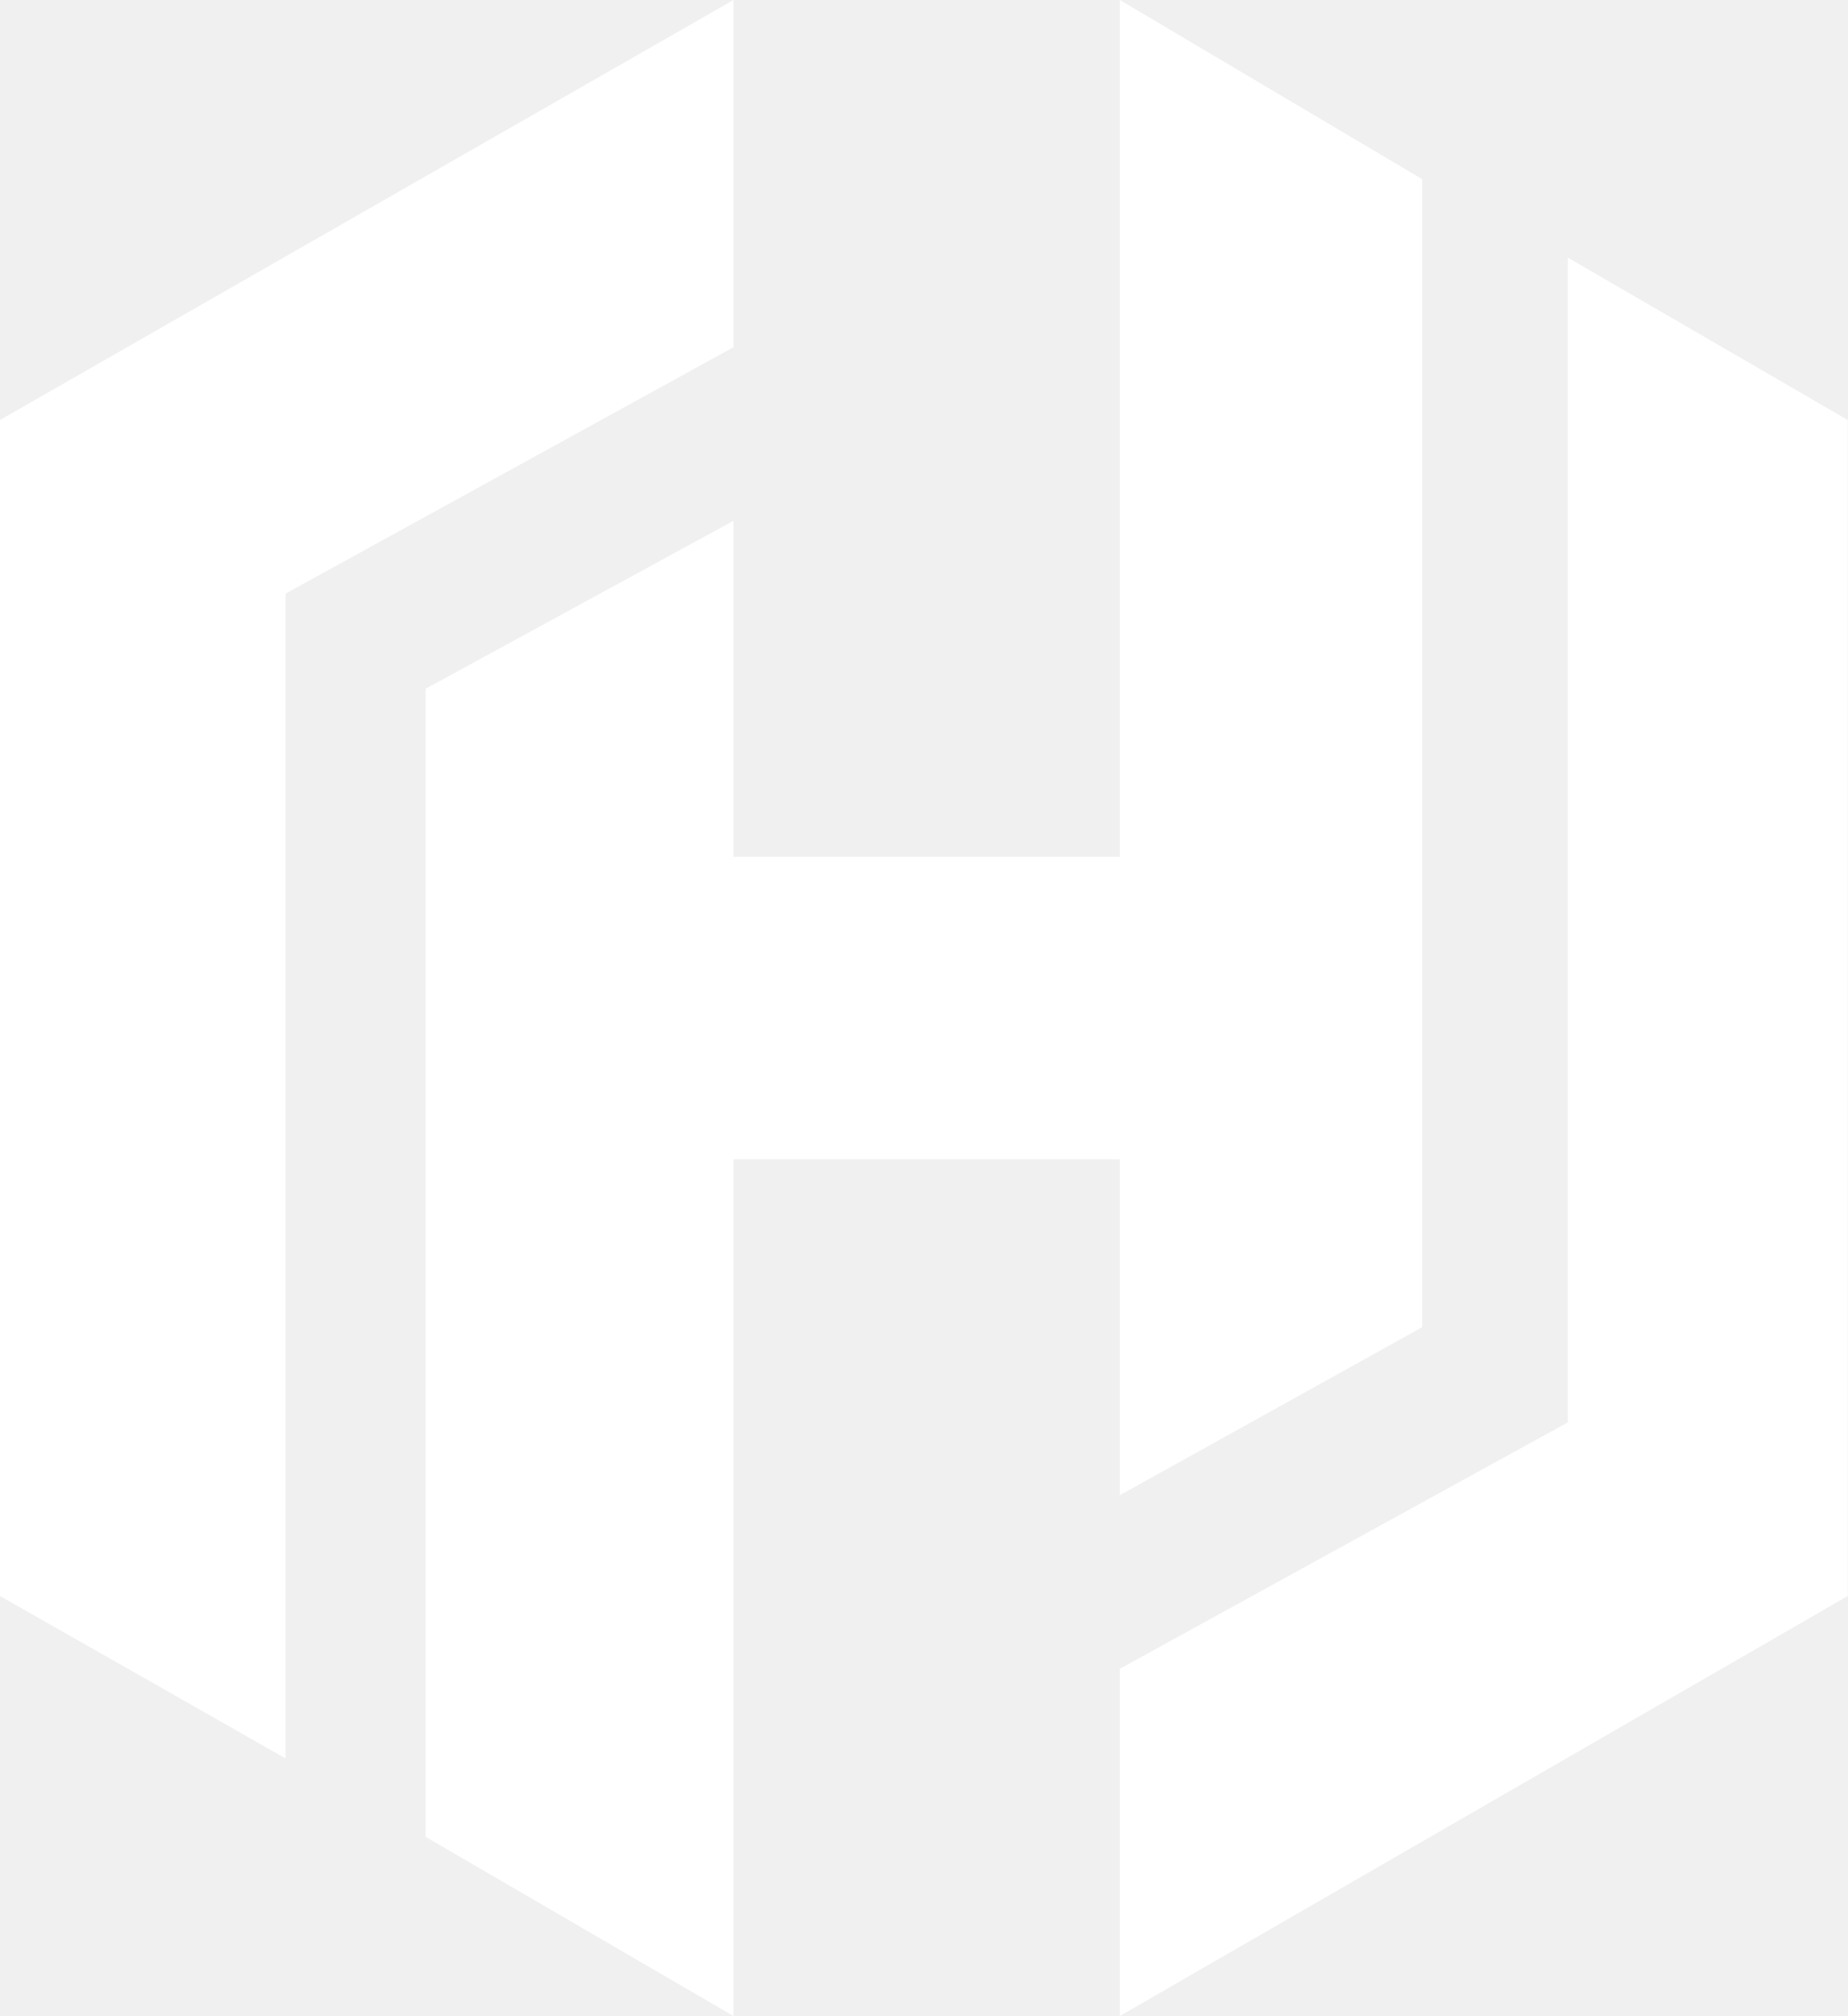
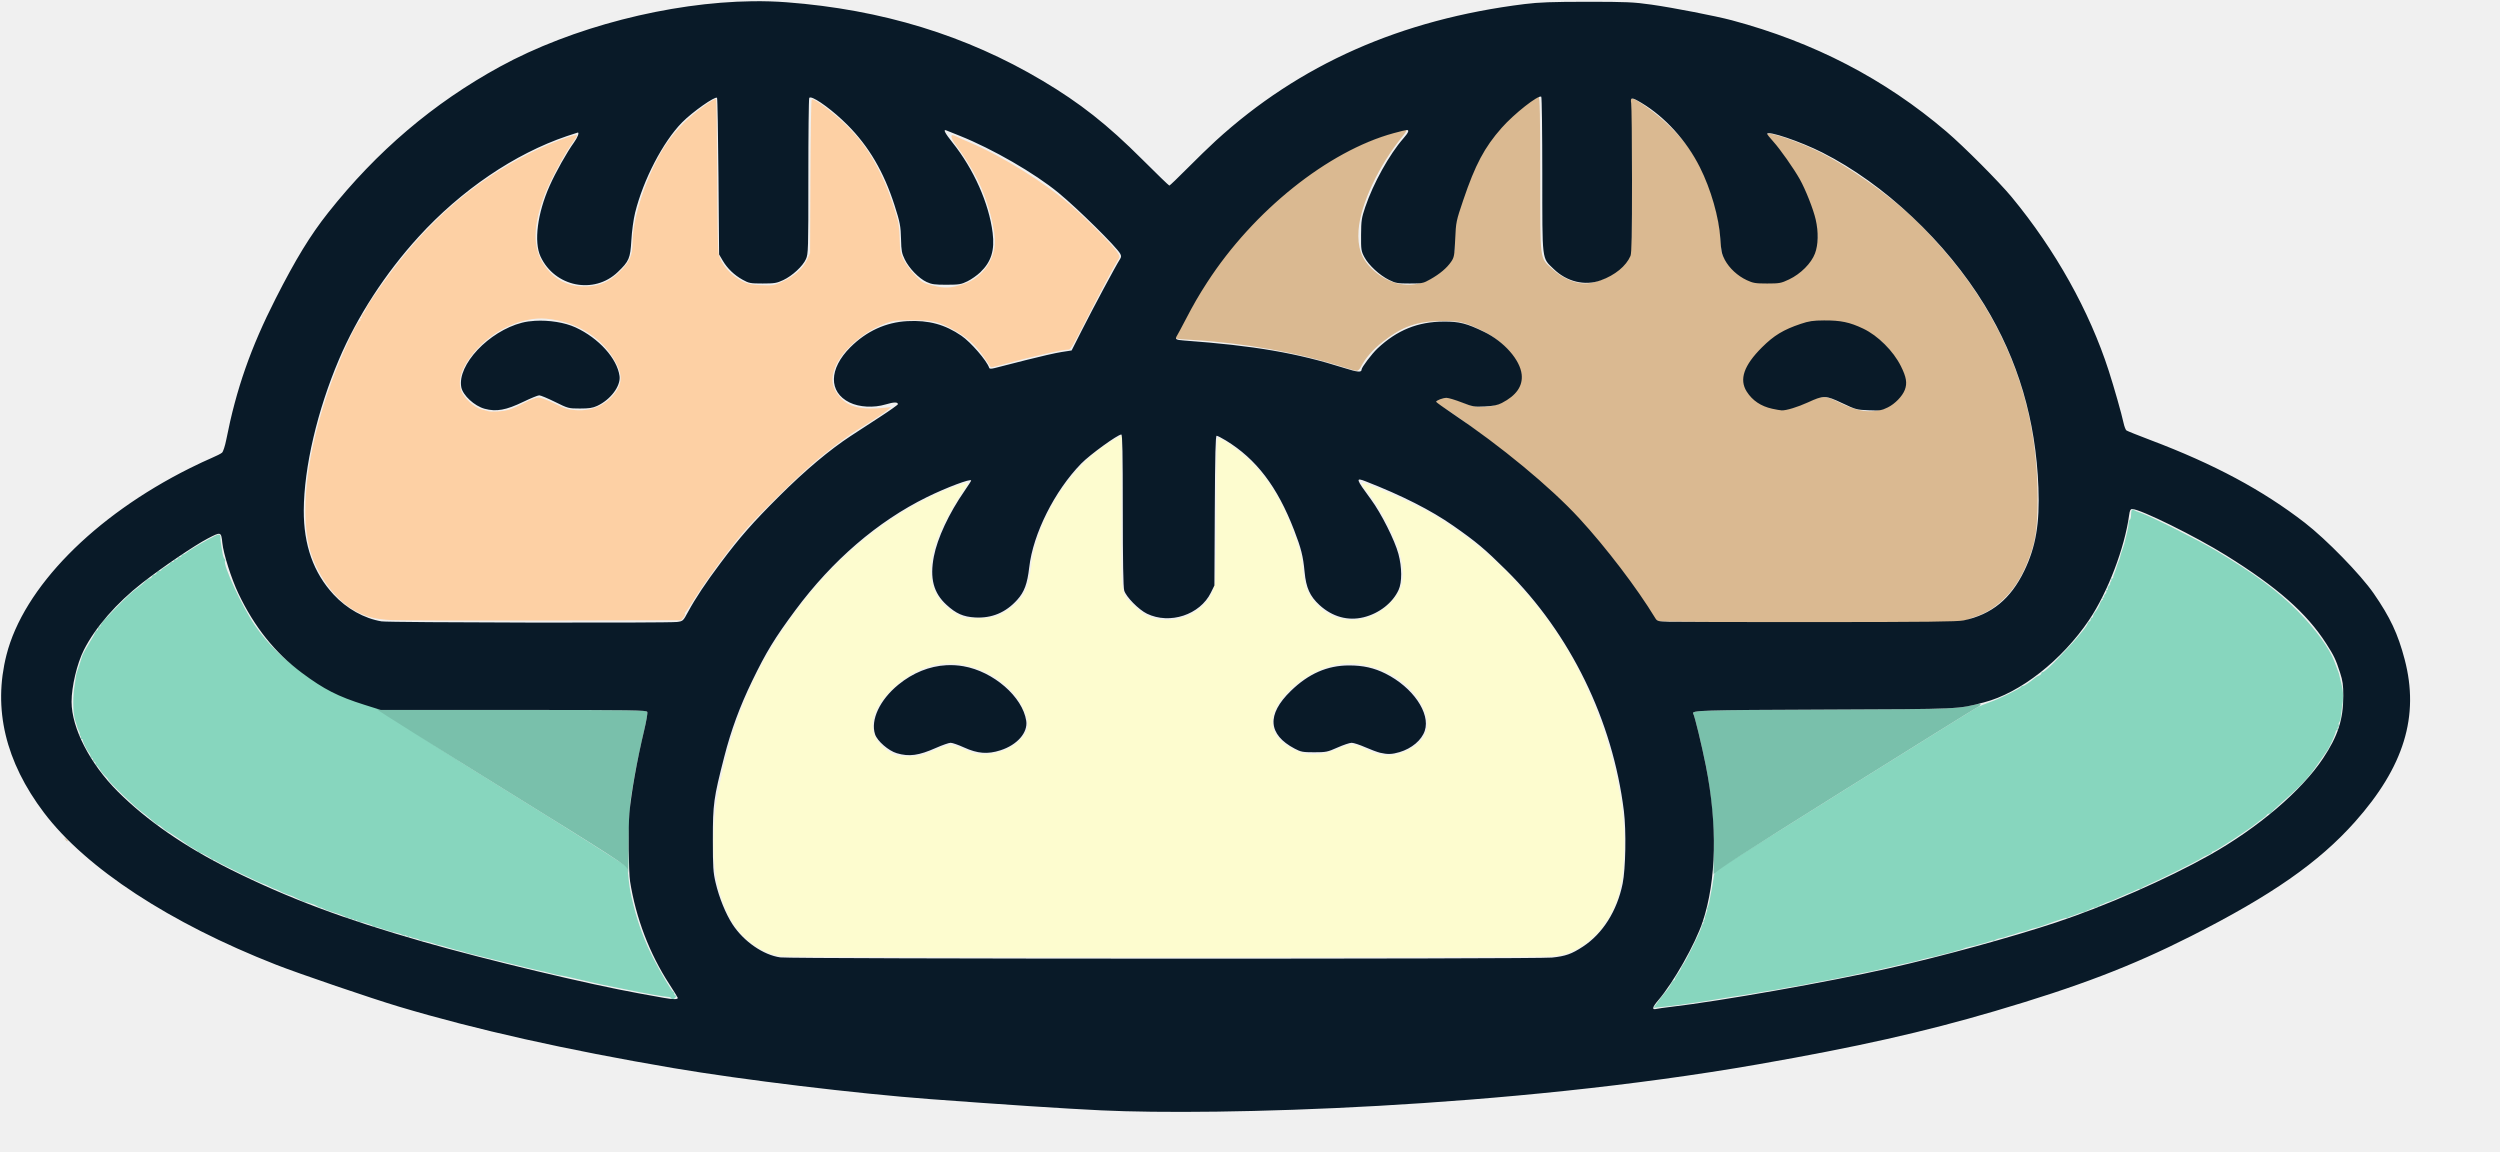
- <svg xmlns="http://www.w3.org/2000/svg" id="Layer_1" viewBox="0 0 33 36">
-   <style>.st0{fill:#fff}</style>
-   <g id="logo_4_">
-     <path class="st0" d="M20 26.7l5.4-3V3.2L20 0v15.3h-6.9v-6l-5.5 3v20.5l5.5 3.2V20.7H20z" />
-     <path class="st0" d="M28 4.6v20.8l-8 4.4V36l13-7.5v-21zM13.1 0L0 7.5v21l5.1 2.9V10.6l8-4.4z" />
+ <svg xmlns="http://www.w3.org/2000/svg" version="1.1" id="svg1" width="2638.194" height="1215.501" viewBox="0 0 2638.194 1215.501">
+   <defs id="defs1" />
+   <g id="g1" transform="translate(-92.47322,-129.4837)">
+     <g id="g2">
+       <path id="path7" style="fill:#fdfccf" d="m 1276.159,589.183 -4.225,2.184 c -46.64,24.118 -85.773,83.263 -91.768,138.695 -2.092,19.341 -8.046,31.068 -20.572,40.521 -12.354,9.324 -18.288,11.249 -34.928,11.338 -14.191,0.075 -14.918,-0.063 -22.406,-4.307 -31.387,-17.787 -35.985,-50.445 -13.463,-95.615 4.753,-9.533 12.463,-23.033 17.133,-30 4.67,-6.967 8.352,-12.812 8.182,-12.988 -0.942,-0.978 -17.06,4.37 -28.975,9.613 -55.639,24.487 -107.008,65.922 -147.994,119.375 -47.356,61.76 -72.242,119.166 -87.857,202.668 -3.637,19.45 -4.922,54.085 -2.711,73.102 2.847,24.487 10.509,47.243 21.094,62.648 11.69,17.014 31.741,30.15 49.098,32.162 13.984,1.621 800.114,1.68 814.246,0.061 13.469,-1.543 19.716,-3.735 31.301,-10.984 8.63,-5.4 24.846,-21.78 23.584,-23.822 -0.397,-0.642 -0.212,-1.166 0.41,-1.166 3.55,0 17.667,-32.807 15.574,-36.193 -0.489,-0.792 -0.273,-1.821 0.482,-2.289 1.917,-1.188 4.305,-26.835 4.291,-46.084 -0.05,-66.519 -28.305,-155.407 -69.113,-217.434 -13.941,-21.19 -36.842,-50 -39.744,-50 -1.14,0 -1.558,-0.644 -1.002,-1.543 1.198,-1.938 -28.721,-31.135 -46.135,-45.02 -16.19,-12.909 -37.495,-27.309 -52.133,-35.232 -21.968,-11.892 -67.162,-31.35 -68.863,-29.648 -0.451,0.451 0.493,2.46 2.098,4.465 19.128,23.897 35.123,55.296 39.717,77.969 3.898,19.238 0.328,32.081 -12.477,44.885 -22.124,22.123 -55.216,23.034 -75.67,2.082 -9.836,-10.076 -14.165,-19.719 -15.484,-34.486 -1.436,-16.075 -1.885,-18.327 -6.447,-32.252 -12.23,-37.327 -26.809,-63.043 -47.693,-84.135 -11.595,-11.71 -30.809,-25.752 -35.238,-25.752 -2.145,-1e-5 -2.305,4.865 -2.412,73.301 -0.063,40.315 -0.682,76.304 -1.379,79.977 -4.822,25.429 -33.299,42.973 -60.738,37.42 -10.141,-2.052 -16.717,-5.903 -26.199,-15.34 -12.869,-12.807 -12.371,-8.65 -11.947,-99.766 z m 178.949,100.598 c 0.314,-0.314 0.972,1.026 1.463,2.98 0.49,1.954 0.635,3.811 0.32,4.125 -0.314,0.314 -0.973,-1.026 -1.463,-2.98 -0.49,-1.954 -0.635,-3.811 -0.32,-4.125 z m 62.143,139.967 c 27.145,0.383 56.361,14.862 70.982,36.252 16.741,24.491 13.101,43.748 -10.465,55.35 -15.178,7.472 -28.538,6.789 -46.512,-2.381 -9.328,-4.759 -14.365,-5.036 -22.406,-1.229 -23.881,11.307 -43.527,10.159 -60.957,-3.564 -9.17,-7.22 -12.578,-13.648 -12.469,-23.508 0.264,-23.809 37.196,-55.403 70.369,-60.199 3.745,-0.541 7.579,-0.775 11.457,-0.721 z m -428.547,0.191 c 6.758,-0.537 13.605,-0.154 20.484,1.168 26.675,5.127 51.747,22.847 62.064,43.863 8.784,17.893 7.697,26.402 -4.812,37.648 -12.802,11.51 -35.29,16.073 -50.107,10.17 -3.85,-1.534 -9.994,-3.983 -13.652,-5.443 -6.286,-2.51 -7.002,-2.541 -13,-0.535 -3.491,1.167 -10.546,3.97 -15.68,6.227 -7.545,3.317 -11.506,4.183 -20.668,4.518 -13.488,0.492 -18.82,-1.201 -28.012,-8.896 -17.974,-15.048 -15.617,-37.08 6.371,-59.572 17.25,-17.646 36.737,-27.536 57.012,-29.146 z" />
+       <path style="fill:#fdd0a4" d="m 389.163,823 c -1.658,-2.115 -1.611,-2.162 0.503,-0.503 1.283,1.006 2.333,2.056 2.333,2.333 0,1.097 -1.095,0.391 -2.837,-1.83 z m 116.837,-39.137 c -18.384,-0.853 -27.994,-3.45 -41.025,-11.086 -18.146,-10.634 -35.3,-33.21 -43.647,-57.444 -13.818,-40.116 -5.746,-109.848 21.223,-183.333 10.943,-29.817 26.851,-64 29.785,-64 0.635,0 0.784,-0.6 0.331,-1.333 -0.453,-0.733 -0.153,-1.333 0.667,-1.333 0.82,0 1.176,-0.509 0.791,-1.131 -0.385,-0.622 0.33,-2.296 1.588,-3.719 1.258,-1.423 2.433,-3.301 2.611,-4.174 0.623,-3.052 12.857,-21.146 27.705,-40.976 41.561,-55.506 88.632,-95.534 146.637,-124.696 19.423,-9.765 48.667,-20.765 48.667,-18.305 0,0.779 -1.415,3.273 -3.145,5.543 -8.711,11.427 -25.885,43.259 -31.36,58.126 -13.876,37.679 -12.108,61.448 6.006,80.75 9.993,10.648 23.817,15.829 39.832,14.926 13.595,-0.766 23.289,-5.236 33.8,-15.586 10.571,-10.408 13.528,-17.186 13.554,-31.076 0.038,-20.128 8.442,-50.493 21.829,-78.874 9.508,-20.157 18.957,-33.892 32.688,-47.511 10.751,-10.664 31.486,-25.851 33.552,-24.575 0.511,0.316 1.032,35.833 1.157,78.927 0.125,43.094 0.791,80.87 1.48,83.947 2.624,11.72 12.949,23.383 26.607,30.055 4.539,2.217 9.096,3.058 18.713,3.451 11.821,0.483 13.318,0.243 21.333,-3.418 13.035,-5.953 22.245,-13.907 26.425,-22.824 l 3.529,-7.527 0.347,-80.613 c 0.191,-44.337 0.798,-81.065 1.35,-81.616 1.894,-1.894 23.521,14.24 36.949,27.563 17.475,17.338 28.31,33.613 40.391,60.667 4.332,9.701 11.392,30.524 13.788,40.667 0.866,3.667 1.671,12.427 1.788,19.467 0.184,11.097 0.716,13.828 3.991,20.522 2.078,4.247 7.442,11.548 11.921,16.225 7.804,8.15 8.61,8.62 19.364,11.295 12.648,3.147 18.303,2.842 32.456,-1.748 17.312,-5.615 30.612,-22.173 32.472,-40.429 1.556,-15.264 -6.853,-47.347 -18.385,-70.147 -5.708,-11.286 -15.684,-27.165 -22.696,-36.127 -4.09,-5.228 -5.845,-10.393 -3.531,-10.393 0.761,0 2.977,0.84 4.923,1.867 1.946,1.027 7.439,3.495 12.206,5.484 34.894,14.56 80.779,43.046 108.364,67.272 18.68,16.405 44.803,42.845 48.759,49.35 2.541,4.179 2.565,4.594 0.448,7.78 -3.592,5.404 -20.513,37.357 -35.569,67.166 -10.488,20.764 -14.518,27.556 -16.3,27.465 -5.834,-0.299 -39.014,7.286 -74.177,16.958 -4.295,1.181 -7.944,1.963 -8.108,1.736 -0.164,-0.227 -3.502,-5.103 -7.419,-10.836 -8.614,-12.609 -17.961,-21.032 -31.691,-28.56 -16.12,-8.838 -22.146,-10.262 -43.639,-10.309 -16.203,-0.035 -19.811,0.367 -27.333,3.049 -24.134,8.605 -47.64,29.103 -54.549,47.568 -4.572,12.22 -3.017,21.006 5.415,30.584 9.347,10.618 22.62,13.698 47.989,11.133 l 6.188,-0.625 -3.521,2.928 c -3.607,3 -21.978,15.026 -31.521,20.634 -7.974,4.686 -22.03,15.039 -40.667,29.951 -17.375,13.903 -66.659,62.101 -81.192,79.403 -14.753,17.564 -39.19,50.824 -49.471,67.333 -5.48,8.8 -10.426,16.201 -10.992,16.447 -0.565,0.246 -0.728,0.933 -0.36,1.528 0.367,0.594 -0.379,2.346 -1.658,3.892 l -2.326,2.812 -144,0.327 c -79.2,0.18 -151.8,-0.035 -161.333,-0.477 z M 629.077,561.953 c 3.792,-1.126 11.415,-4.486 16.94,-7.466 5.525,-2.98 11.982,-5.463 14.348,-5.517 2.615,-0.06 9.391,2.423 17.282,6.332 11.027,5.463 14.453,6.525 22.773,7.059 17.763,1.14 33.082,-6.195 42.472,-20.336 6.107,-9.197 6.113,-16.871 0.022,-28.871 -13.413,-26.425 -41.249,-44.312 -73.674,-47.339 -25.507,-2.382 -56.81,12.074 -76.18,35.178 -13.347,15.921 -18.05,29.872 -13.811,40.971 2.921,7.649 13.663,17.487 21.209,19.425 3.048,0.783 6.142,1.643 6.876,1.913 3.407,1.251 15.522,0.5 21.743,-1.347 z" id="path6" />
+       <path style="fill:#dab991" d="m 161.163,1014.995 c -1.658,-2.115 -1.611,-2.162 0.503,-0.503 2.221,1.742 2.927,2.837 1.83,2.837 -0.277,0 -1.327,-1.05 -2.333,-2.333 z M 1826.302,763.196 c -13.726,-19.902 -27.163,-38.745 -37.475,-51.413 -4.35,-5.343 -8.769,-8.379 -9.458,-9.446 -2.066,-3.201 -2.681,-5.035 -6.649,-8.172 l -28.955,-31.397 c -9.489,-9.272 -16.349,-15.97 -25.5,-23.971 -30.923,-27.452 -88.282,-71.949 -106.097,-81.133 -5.378,-2.773 -5.523,-5.349 -0.421,-7.462 4.75,-1.968 9.625,-2.239 23.012,3.248 8.482,3.476 11.464,5.265 21.076,5.255 9.347,-0.01 12.647,-0.615 18.827,-3.456 16.074,-7.388 25.116,-20.809 22.341,-33.16 -3.488,-15.524 -20.381,-33.884 -39.926,-43.394 -19.376,-9.427 -23.898,-10.539 -42.575,-10.464 -26.616,0.107 -42.238,5.63 -63.523,22.462 -10.028,7.93 -17.608,16.722 -22.395,25.979 -1.183,2.287 -3.123,4.159 -4.312,4.159 -1.189,0 -7.877,-1.831 -14.863,-4.069 -47.638,-15.26 -104.242,-25.412 -159.574,-28.619 -18.981,-1.1 -18.543,-0.924 -15.565,-6.271 1.34,-2.406 5.949,-10.975 10.242,-19.042 22.994,-43.205 47.225,-75.407 82.83,-110.077 29.095,-28.33 58.559,-49.648 91.278,-66.042 20.62,-10.332 55.728,-22.48 58.103,-20.105 0.409,0.409 -1.369,3.327 -3.95,6.484 -25.41,31.068 -44.804,72.37 -46.652,99.348 -1.224,17.867 2.844,29.803 13.79,40.465 17.639,17.181 41.062,21.872 59.675,11.952 11.416,-6.085 20.85,-14.929 25.023,-23.458 3.276,-6.697 3.53,-8.279 2.767,-17.298 -1.042,-12.326 1.044,-22.924 9.305,-47.27 12.788,-37.691 26.459,-60.732 48.68,-82.049 12.578,-12.066 28.298,-23.788 30.788,-22.958 1.298,0.433 1.661,18.211 1.672,81.78 0.016,93.246 -0.745,87.25 12.652,99.653 11.869,10.989 27.172,16.856 39.189,15.025 12.57,-1.915 27.453,-9.815 35.275,-18.724 8.965,-10.21 8.862,-9.64 9.268,-51.394 0.203,-20.9 -0.122,-57.2 -0.723,-80.667 -0.601,-23.467 -0.686,-43.168 -0.189,-43.78 1.239,-1.528 8.085,2.192 19.358,10.521 27.082,20.009 48.737,44.908 61.173,76.384 8.794,22.257 13.577,44.539 14.624,62.629 0.945,16.322 0.307,13.68 5.708,21.357 10.787,15.333 27.861,24.621 46.004,22.944 24.412,-2.257 47.682,-21.335 49.974,-43.537 2.514,-24.357 -18.578,-72.131 -45.511,-103.085 -4.1,-4.712 -7.454,-9.139 -7.454,-9.837 0,-3.623 33.682,7.854 56.09,19.113 28.078,14.108 67.43,41.153 94.325,65.592 19.857,18.044 45.431,47.111 62.354,70.868 48.698,68.367 72.73,143.418 72.73,227.132 0,35.936 -2.069,48.611 -11.675,71.535 -6.419,15.317 -14.235,27.058 -24.463,36.744 -10.312,9.765 -19.877,15.378 -33.196,19.477 l -10.619,4.575 -160.051,0.986 -162.035,-1.872 c -8.966,-10.295 -3.26,-6.093 -14.328,-22.048 z m 253.86,-202.352 c 12.302,-4.603 22.764,-17.911 22.778,-28.973 0.01,-7.963 -7.745,-22.925 -18.283,-35.276 -17.053,-19.987 -41.325,-25.078 -69.641,-25.111 -25.752,-0.029 -52.429,15.065 -68.499,36.378 -7.053,9.353 -13.655,16.36 -13.633,21.707 0.04,9.859 8.065,21.189 20.633,26.748 13.842,6.123 26.039,6.852 47.62,-3.247 13.567,-6.349 18.005,-6.233 31.766,0.834 19.125,9.82 33.801,11.975 47.26,6.94 z" id="path5" />
+       <path style="fill:#87d6be" d="m 1841.342,1187.531 c 2.19,-3.043 5.472,-7.333 7.294,-9.533 4.895,-5.911 5.196,-6.341 7.256,-10.333 1.041,-2.017 2.391,-3.667 3,-3.667 0.609,0 1.108,-0.693 1.108,-1.541 0,-0.847 1.5,-3.507 3.333,-5.911 1.833,-2.404 3.333,-4.967 3.333,-5.697 0,-0.73 0.771,-2.12 1.713,-3.089 2.405,-2.474 19.62,-37.487 19.62,-39.906 0,-1.094 0.72,-2.709 1.6,-3.589 0.88,-0.88 1.107,-1.6 0.503,-1.6 -0.603,0 -0.35,-0.9 0.563,-2 0.913,-1.1 1.317,-2 0.898,-2 -0.419,0 0.116,-2.1 1.188,-4.667 1.072,-2.567 1.621,-4.667 1.218,-4.667 -0.402,0 -0.17,-1.05 0.515,-2.333 0.686,-1.283 1.599,-4.433 2.031,-7 0.751,-4.474 1.309,-7.375 2.817,-14.667 0.379,-1.833 1.018,-6.033 1.42,-9.333 0.402,-3.3 1.446,-6.686 2.321,-7.524 1.714,-1.642 266.067,-166.99 274.925,-171.961 2.933,-1.646 9.233,-4.32 14,-5.942 9.543,-3.247 32.407,-14.39 33.111,-16.137 0.244,-0.607 1.212,-1.103 2.15,-1.103 1.417,0 6.429,-3.384 13.405,-9.051 0.733,-0.596 2.383,-1.484 3.667,-1.974 1.283,-0.49 2.333,-1.51 2.333,-2.266 0,-0.756 0.691,-1.375 1.536,-1.375 1.529,0 10.022,-7.718 16.869,-15.33 1.977,-2.198 6.295,-6.771 9.595,-10.162 3.3,-3.391 7.5,-8.032 9.333,-10.313 1.833,-2.281 4.974,-6.056 6.979,-8.388 2.005,-2.333 3.995,-5.344 4.423,-6.691 0.428,-1.348 1.337,-2.45 2.021,-2.45 0.684,0 1.243,-0.9 1.243,-2 0,-1.1 0.6,-2 1.333,-2 0.733,0 1.333,-0.808 1.333,-1.796 0,-0.988 1.19,-3.168 2.645,-4.846 1.455,-1.677 3.375,-5.069 4.268,-7.537 0.892,-2.468 2.138,-4.487 2.767,-4.487 0.629,0 0.773,-0.6 0.32,-1.333 -0.453,-0.733 -0.089,-1.333 0.81,-1.333 0.899,0 1.263,-0.371 0.809,-0.825 -0.454,-0.454 0.052,-1.702 1.123,-2.774 1.072,-1.072 1.608,-2.5 1.191,-3.175 -0.417,-0.674 -0.087,-1.226 0.733,-1.226 0.82,0 1.15,-0.552 0.733,-1.226 -0.417,-0.674 0.191,-2.174 1.35,-3.333 1.159,-1.159 1.691,-2.107 1.182,-2.107 -0.509,0 -0.257,-0.805 0.56,-1.789 0.817,-0.984 1.09,-2.184 0.608,-2.667 -0.482,-0.483 -0.177,-0.877 0.678,-0.877 0.856,0 1.459,-0.45 1.34,-1 -0.118,-0.55 0.541,-2.8 1.466,-5 0.924,-2.2 1.875,-4.9 2.113,-6 0.238,-1.1 0.553,-2.15 0.701,-2.333 0.148,-0.183 0.396,-0.783 0.55,-1.333 0.155,-0.55 0.726,-2.003 1.269,-3.229 0.543,-1.226 1.195,-3.326 1.45,-4.667 0.254,-1.341 0.583,-2.587 0.731,-2.771 0.148,-0.183 0.419,-0.933 0.602,-1.667 0.183,-0.733 0.483,-1.633 0.667,-2 0.183,-0.367 0.483,-1.267 0.667,-2 0.183,-0.733 0.454,-1.483 0.602,-1.667 0.148,-0.183 0.488,-1.233 0.755,-2.333 0.268,-1.1 0.822,-3.35 1.231,-5 1.903,-7.668 2.264,-9.216 2.873,-12.333 0.358,-1.833 0.664,-4.372 0.68,-5.64 0.015,-1.269 0.59,-2.654 1.277,-3.079 0.687,-0.424 1.248,-2.736 1.248,-5.137 0,-4.96 1.088,-6.646 3.211,-4.972 0.801,0.631 3.856,1.888 6.789,2.792 8.993,2.771 61.333,29.013 79.162,39.689 41.672,24.955 64.777,42.042 86.885,64.257 18.303,18.392 33.514,39.298 38.509,52.928 1.578,4.307 3.247,8.73 3.708,9.83 0.462,1.1 0.914,2.3 1.007,2.667 5.406,21.503 5.429,21.874 2.602,41.333 -0.373,2.567 -0.729,5.567 -0.79,6.667 -0.062,1.1 -0.682,2.724 -1.379,3.608 -0.697,0.885 -0.905,2.193 -0.463,2.908 0.442,0.715 0.184,1.683 -0.574,2.151 -0.757,0.468 -1.032,1.409 -0.61,2.092 0.422,0.683 0.132,1.241 -0.645,1.241 -0.777,0 -1.412,0.675 -1.412,1.5 0,1.969 -6.853,17.265 -8.886,19.833 -0.871,1.1 -4.828,6.8 -8.794,12.667 -10.937,16.179 -18.176,24.009 -38.824,42 -6.312,5.5 -11.482,10.45 -11.487,11 -0.01,0.55 -0.88,1 -1.943,1 -1.064,0 -2.414,0.764 -3,1.699 -0.587,0.934 -2.566,2.665 -4.4,3.846 -1.833,1.181 -4.647,3.267 -6.253,4.635 -6.832,5.819 -43.557,29.82 -45.63,29.82 -0.797,0 -1.45,0.479 -1.45,1.065 0,0.586 -1.966,1.776 -4.369,2.646 -2.403,0.869 -5.553,2.477 -7,3.574 -3.109,2.357 -44.733,23.051 -55.297,27.492 -4.033,1.696 -7.774,3.714 -8.313,4.486 -0.539,0.772 -0.989,0.938 -1,0.369 -0.011,-0.569 -1.97,0 -4.354,1.26 -2.383,1.262 -4.933,2.405 -5.667,2.539 -0.733,0.134 -5.233,2.041 -10,4.237 -8.307,3.827 -12.216,5.396 -14.347,5.759 -0.542,0.092 -2.186,0.836 -3.653,1.653 -1.467,0.817 -3.117,1.358 -3.667,1.202 -0.55,-0.156 -1,0.417 -1,1.272 0,0.856 -0.395,1.161 -0.877,0.678 -0.482,-0.482 -1.683,-0.209 -2.667,0.608 -0.984,0.817 -1.789,1.091 -1.789,0.608 0,-0.482 -1.35,-0.127 -3,0.789 -1.65,0.916 -3.4,1.688 -3.889,1.714 -0.489,0.026 -1.339,0.497 -1.889,1.047 -0.55,0.55 -1.761,1 -2.691,1 -0.93,0 -3.38,0.7 -5.444,1.555 -2.064,0.855 -4.203,1.68 -4.753,1.833 -0.55,0.153 -1.3,0.428 -1.667,0.612 -0.367,0.183 -1.117,0.418 -1.667,0.52 -0.55,0.103 -1.75,0.663 -2.667,1.245 -0.917,0.582 -1.667,0.736 -1.667,0.341 0,-0.581 -10.239,2.736 -21.333,6.91 -1.1,0.414 -2.45,0.879 -3,1.034 -0.55,0.155 -1.3,0.432 -1.667,0.615 -0.367,0.183 -1.267,0.483 -2,0.667 -0.733,0.183 -1.483,0.453 -1.667,0.599 -0.183,0.146 -1.833,0.528 -3.667,0.849 -1.833,0.321 -4.233,0.974 -5.333,1.452 -1.1,0.478 -2.45,0.996 -3,1.151 -0.55,0.155 -1.15,0.401 -1.333,0.547 -0.183,0.146 -1.833,0.528 -3.667,0.849 -1.833,0.321 -4.233,0.967 -5.333,1.436 -2.089,0.891 -3.763,1.403 -7.667,2.348 -1.283,0.31 -2.483,0.685 -2.667,0.833 -0.183,0.148 -0.933,0.419 -1.667,0.602 -0.733,0.183 -1.483,0.458 -1.667,0.61 -0.183,0.152 -2.118,0.566 -4.3,0.919 -2.182,0.354 -4.732,1.278 -5.667,2.054 -0.935,0.776 -1.7,1.052 -1.7,0.614 0,-0.438 -1.65,-0.159 -3.667,0.622 -2.017,0.78 -4.867,1.7 -6.333,2.045 -5.465,1.283 -6.675,1.606 -7,1.868 -0.4,0.322 -0.835,0.424 -7.657,1.783 -2.928,0.584 -5.928,1.44 -6.667,1.902 -0.739,0.463 -2.244,1.03 -3.344,1.261 -3.292,0.691 -6,1.438 -6,1.655 0,0.112 -0.9,0.423 -2,0.691 -1.1,0.268 -3.35,0.822 -5,1.231 -1.65,0.41 -4.35,1.08 -6,1.489 -1.65,0.41 -3.9,0.964 -5,1.231 -1.1,0.268 -2,0.582 -2,0.698 0,0.116 -1.8,0.492 -4,0.834 -2.2,0.342 -6.4,1.294 -9.333,2.115 -2.933,0.821 -5.933,1.657 -6.667,1.857 -3.244,0.886 -8.263,2.038 -11.333,2.602 -1.833,0.337 -4.833,1 -6.667,1.474 -5.895,1.523 -7.283,1.854 -10,2.382 -1.467,0.285 -4.167,0.897 -6,1.359 -1.833,0.462 -4.533,1.105 -6,1.427 -1.467,0.323 -4.167,0.925 -6,1.337 -1.833,0.412 -4.833,1.019 -6.667,1.348 -4.122,0.74 -7.667,1.479 -12,2.5 -1.833,0.432 -4.833,1.073 -6.667,1.425 -1.833,0.351 -4.833,0.952 -6.667,1.333 -1.833,0.382 -4.833,0.985 -6.667,1.341 -1.833,0.356 -5.133,1.004 -7.333,1.44 -2.2,0.436 -5.352,1.024 -7.004,1.307 -6.664,1.139 -13.918,2.547 -20.33,3.945 -1.833,0.4 -5.433,1.045 -8,1.434 -8.561,1.298 -11.308,1.767 -14.667,2.506 -3.326,0.732 -9.689,1.816 -16,2.726 -1.833,0.264 -4.833,0.77 -6.667,1.124 -1.833,0.354 -5.733,1.031 -8.667,1.505 -2.933,0.474 -6.833,1.114 -8.667,1.421 -1.833,0.307 -5.433,0.85 -8,1.206 -2.567,0.356 -6.467,0.951 -8.667,1.321 -2.2,0.371 -6.1,1.012 -8.667,1.425 -2.567,0.413 -6.167,1.006 -8,1.317 -8.81,1.494 -16.153,2.607 -26.667,4.042 -2.567,0.35 -6.767,0.936 -9.333,1.302 -4.226,0.603 -9.881,1.256 -22.32,2.579 l -4.32,0.459 z m -1040.623,-4.781 c -0.424,-0.687 -1.81,-1.257 -3.079,-1.266 -3.847,-0.03 -25.324,-3.789 -42.806,-7.492 -9.074,-1.922 -18.074,-3.732 -20,-4.021 -1.926,-0.29 -8.901,-1.778 -15.501,-3.306 -29.806,-6.904 -33.45,-7.703 -35.333,-7.754 -1.1,-0.029 -5.3,-0.956 -9.333,-2.059 -4.033,-1.103 -9.133,-2.322 -11.333,-2.708 -2.2,-0.387 -19.893,-4.652 -39.317,-9.48 -19.425,-4.828 -36.225,-8.962 -37.333,-9.187 -1.109,-0.225 -2.916,-0.782 -4.016,-1.238 -1.1,-0.456 -3.5,-1.116 -5.333,-1.468 -1.833,-0.351 -7.17,-1.84 -11.859,-3.308 -4.689,-1.468 -8.889,-2.602 -9.333,-2.521 -0.444,0.081 -1.708,-0.216 -2.808,-0.661 -4.623,-1.868 -16,-4.745 -16,-4.047 0,0.417 -0.765,0.123 -1.7,-0.653 -0.935,-0.776 -3.185,-1.615 -5,-1.864 -1.815,-0.249 -4.05,-0.923 -4.967,-1.498 -0.917,-0.575 -1.667,-0.636 -1.667,-0.136 0,0.5 -0.9,0.162 -2,-0.751 -1.1,-0.913 -2,-1.265 -2,-0.783 0,0.482 -1.107,0.284 -2.46,-0.44 -1.353,-0.724 -4.203,-1.677 -6.333,-2.117 -5.249,-1.085 -7.873,-1.749 -7.873,-1.994 0,-0.112 -0.9,-0.406 -2,-0.653 -1.1,-0.247 -4.55,-1.375 -7.667,-2.506 -3.117,-1.131 -5.667,-1.709 -5.667,-1.285 0,0.424 -0.75,0.148 -1.667,-0.613 -0.917,-0.761 -1.967,-1.392 -2.333,-1.403 -0.367,-0.011 -2.356,-0.662 -4.42,-1.447 -2.064,-0.785 -4.794,-1.427 -6.067,-1.427 -1.272,0 -3.033,-0.72 -3.913,-1.6 -0.88,-0.88 -1.6,-1.107 -1.6,-0.503 0,0.603 -0.9,0.35 -2,-0.563 -1.1,-0.913 -2,-1.213 -2,-0.667 0,0.546 -0.9,0.246 -2,-0.667 -1.1,-0.913 -2,-1.213 -2,-0.667 0,0.546 -0.75,0.398 -1.667,-0.33 -1.392,-1.105 -9.765,-4.316 -13.333,-5.114 -0.55,-0.123 -1.3,-0.373 -1.667,-0.557 -0.367,-0.183 -1.267,-0.483 -2,-0.667 -0.733,-0.183 -1.633,-0.483 -2,-0.667 -0.367,-0.183 -1.117,-0.43 -1.667,-0.547 -0.55,-0.118 -2.35,-0.964 -4,-1.88 -1.65,-0.916 -3,-1.331 -3,-0.922 0,0.409 -1.35,-0.14 -3,-1.221 -1.65,-1.081 -3.6,-2.067 -4.333,-2.19 -0.733,-0.124 -2.722,-0.753 -4.42,-1.398 -1.698,-0.645 -3.656,-1.174 -4.351,-1.174 -1.3,0 -2.77,-0.654 -10.195,-4.532 -2.365,-1.235 -4.765,-2.293 -5.333,-2.35 -0.568,-0.057 -2.533,-0.732 -4.366,-1.499 -1.833,-0.767 -3.633,-1.467 -4,-1.554 -0.367,-0.087 -2.167,-0.989 -4,-2.004 -1.833,-1.014 -3.633,-1.808 -4,-1.762 -0.367,0.045 -3.067,-1.142 -6,-2.639 -2.933,-1.496 -5.471,-2.66 -5.639,-2.585 -1.129,0.503 -48.832,-22.566 -52.028,-25.16 -0.917,-0.744 -1.676,-0.879 -1.687,-0.301 -0.011,0.579 -0.461,0.383 -1,-0.435 -1.167,-1.772 -12.546,-7.835 -13.98,-7.449 -0.55,0.148 -1,-0.194 -1,-0.761 0,-0.567 -2.25,-2.211 -5,-3.654 -2.75,-1.443 -5.3,-2.929 -5.667,-3.303 -1.469,-1.497 -21.187,-14.679 -21.957,-14.679 -0.454,0 -2.444,-1.5 -4.421,-3.333 -1.977,-1.833 -4.076,-3.333 -4.665,-3.333 -1.206,0 -2.327,-0.849 -8.957,-6.777 -2.567,-2.295 -6.167,-5.169 -8,-6.388 -6.611,-4.393 -36,-32.615 -36,-34.57 0,-0.615 -1.425,-2.357 -3.168,-3.872 -1.742,-1.515 -4.272,-4.623 -5.621,-6.907 -1.349,-2.284 -2.924,-4.153 -3.499,-4.153 -0.575,0 -1.046,-0.9 -1.046,-2 0,-1.1 -0.6,-2 -1.333,-2 -0.733,0 -1.333,-0.9 -1.333,-2 0,-1.1 -0.6,-2 -1.333,-2 -0.733,0 -1.333,-0.857 -1.333,-1.905 0,-1.048 -0.75,-2.698 -1.667,-3.667 -2.062,-2.179 -6.901,-12.065 -6.574,-13.429 0.132,-0.55 -0.46,-1 -1.315,-1 -0.856,0 -1.161,-0.395 -0.678,-0.877 0.483,-0.483 0.209,-1.683 -0.608,-2.667 -0.817,-0.984 -1.09,-1.789 -0.608,-1.789 0.482,0 0.135,-1.35 -0.773,-3 -0.907,-1.65 -1.782,-3.797 -1.944,-4.771 -0.162,-0.974 -0.724,-2.774 -1.249,-4 -2.811,-6.565 -3.667,-23.045 -1.867,-35.931 2.17,-15.532 2.138,-15.343 2.994,-17.632 0.985,-2.632 5.48,-16.477 5.627,-17.333 0.182,-1.053 5.653,-10.815 9.341,-16.667 1.849,-2.933 3.722,-6.383 4.163,-7.667 0.441,-1.283 1.331,-2.333 1.979,-2.333 0.648,0 1.178,-0.9 1.178,-2 0,-1.1 0.6,-2 1.333,-2 0.733,0 1.333,-0.616 1.333,-1.369 0,-0.753 1.95,-3.454 4.333,-6.002 12.828,-13.714 26.21,-27.021 30.129,-29.962 7.46,-5.598 11.042,-8.56 13.302,-11 1.189,-1.283 2.947,-2.333 3.907,-2.333 0.96,0 2.091,-0.9 2.513,-2 0.422,-1.1 1.539,-2 2.482,-2 0.943,0 2.06,-0.9 2.482,-2 0.422,-1.1 1.686,-2 2.809,-2 1.123,0 2.042,-0.464 2.042,-1.03 0,-0.567 2.1,-2.161 4.667,-3.543 2.567,-1.382 4.667,-3.019 4.667,-3.637 0,-0.618 0.9,-1.123 2,-1.123 1.1,0 2,-0.6 2,-1.333 0,-0.733 0.9,-1.333 2,-1.333 1.1,0 2,-0.6 2,-1.333 0,-0.733 0.9,-1.333 2,-1.333 1.1,0 2,-0.6 2,-1.333 0,-0.733 0.625,-1.333 1.39,-1.333 0.764,0 2.114,-0.608 3,-1.352 3.281,-2.755 11.819,-8 23.613,-14.506 11.835,-6.529 13.135,-6.675 13.09,-1.475 -0.019,2.257 1.017,9.672 2.33,16.671 0.484,2.58 1.422,5.026 2.084,5.436 0.662,0.409 0.871,1.283 0.463,1.943 -2.496,4.039 17.945,48.203 31.451,67.95 28.179,41.2 72.837,68.519 118.121,81.709 11.636,3.389 17.624,12.465 142.274,89.625 72.266,44.733 131.752,82.352 132.191,83.598 0.439,1.246 1.042,4.846 1.341,8 1.317,13.894 2.214,19.015 5.826,33.265 4.979,19.642 12.055,38.518 20.668,55.137 9.02,17.404 19.717,35.333 21.08,35.333 0.593,0 1.079,0.9 1.079,2 0,1.1 0.673,2 1.497,2 1.034,0 0.984,0.618 -0.163,2 -1.901,2.291 -3.502,2.552 -4.614,0.751 z M 497.083,879.089 c 0.963,-0.385 2.112,-0.338 2.556,0.105 0.443,0.443 -0.344,0.758 -1.75,0.7 -1.553,-0.064 -1.869,-0.38 -0.806,-0.806 z" id="path4" />
+       <path id="path3" style="fill:#79c0ab" d="m 2179.001,872.533 c -22.965,5.278 -20.039,5.173 -160.951,5.736 -131.342,0.525 -140.924,0.826 -138.742,4.355 1.502,2.43 9.006,33.445 13.236,54.709 6.042,30.368 9.216,66.753 8.375,96 -0.348,12.1 -0.22,20.503 0.283,18.674 0.731,-2.656 28.324,-20.481 136.857,-88.41 74.768,-46.796 137.89,-86.06 140.273,-87.254 5.285,-2.648 5.692,-4.965 0.668,-3.811 z m -1687.24,5.318 c -0.792,-0.489 -1.212,-0.235 -0.934,0.564 0.278,0.799 59.607,38.092 131.84,82.873 123.218,76.389 131.36,81.668 131.752,85.4 0.976,9.297 1.394,2.317 1.381,-23.021 -0.012,-23.147 1.442,-48.189 3.35,-57.668 0.295,-1.467 0.948,-5.366 1.451,-8.666 1.802,-11.819 7.477,-39.642 11.596,-56.865 2.306,-9.643 3.823,-18.494 3.373,-19.668 -0.744,-1.939 -13.73,-2.13 -141.594,-2.096 -77.426,0.021 -141.423,-0.364 -142.215,-0.854 z" />
+       <path id="path2" style="fill:#091a28" d="m 886.364,130.8 c -87.247,1.121 -190.253,27.358 -266.566,69.17 -70.015,38.361 -129.703,89.132 -181.066,154.016 -18.832,23.789 -34.233,48.99 -55.416,90.682 -26.321,51.804 -41.569,95.407 -52.1,148.977 -1.268,6.45 -3.24,12.489 -4.42,13.535 -1.171,1.039 -6.028,3.519 -10.795,5.512 -4.767,1.993 -15.267,6.917 -23.334,10.945 -101.193,50.528 -175.377,126.113 -193.363,197.016 -14.411,56.808 -1.13,112.636 39.596,166.461 44.323,58.579 132.762,116.486 245.09,160.479 24.039,9.415 100.677,35.563 129.344,44.131 81.536,24.369 176.324,45.605 289.449,64.848 73.069,12.429 193.387,26.974 271.219,32.787 77.868,5.816 141.704,10.008 180.666,11.863 120.444,5.736 427.776,-2.152 693.334,-48.629 104.341,-18.261 174.411,-34.011 249.332,-56.043 88.426,-26.004 144.315,-47.355 207.334,-79.209 84.694,-42.81 134.821,-77.747 172.867,-120.479 51.897,-58.289 68.241,-111.667 52.52,-171.527 -7.084,-26.972 -15.284,-44.434 -32.699,-69.633 -13.711,-19.838 -49.889,-56.965 -72.688,-74.594 -44.589,-34.478 -95.606,-61.814 -162.666,-87.158 -13.2,-4.989 -24.71,-9.608 -25.576,-10.264 -0.866,-0.656 -2.229,-4.244 -3.029,-7.975 -2.041,-9.517 -9.98,-37.435 -15.625,-54.947 -20.323,-63.044 -56.385,-127.604 -102.369,-183.266 -13.334,-16.14 -50.324,-53.265 -68.734,-68.986 -65.198,-55.675 -139.926,-94.461 -226.684,-117.652 -16.56,-4.427 -61.91,-13.253 -84.65,-16.477 -18.91,-2.681 -26.633,-3.024 -68,-3.018 -36.867,0.005 -50.726,0.51 -66,2.406 -130.549,16.212 -237.562,63.597 -326,144.354 -6.6,6.027 -20.09,19.115 -29.979,29.084 -9.889,9.969 -18.397,18.125 -18.906,18.125 -0.509,0 -13.419,-12.479 -28.688,-27.73 -36.65,-36.61 -65.447,-59.312 -105.285,-83.004 -80.348,-47.783 -169.25,-75.036 -269.809,-82.713 -11.697,-0.893 -23.839,-1.246 -36.303,-1.086 z m 832.582,100.705 c 0.58,0.358 1.068,37.367 1.084,82.24 0.033,93.058 -0.658,87.288 11.902,99.521 13.9,13.539 32.936,18.158 49.742,12.068 15.1,-5.471 26.782,-15.062 31.41,-25.787 1.226,-2.842 1.626,-22.712 1.605,-79.779 -0.015,-41.798 -0.404,-78.346 -0.863,-81.217 -1.068,-6.681 0.461,-6.745 10.918,-0.453 25.021,15.055 47.455,39.793 61.59,67.912 11.617,23.112 20.169,52.984 21.584,75.402 0.843,13.356 1.481,16.345 4.768,22.385 4.816,8.849 13.409,16.786 23.08,21.32 6.688,3.135 9.193,3.549 21.566,3.549 13.004,0 14.647,-0.307 23.07,-4.297 12.256,-5.805 23.507,-17.075 27.381,-27.43 3.516,-9.398 3.79,-22.424 0.754,-35.773 -2.45,-10.771 -10.649,-31.578 -16.711,-42.406 -6.377,-11.391 -20.833,-31.953 -28.031,-39.869 -3.554,-3.909 -6.463,-7.568 -6.463,-8.133 0,-3.865 35.019,7.985 58.184,19.689 65.337,33.013 130.387,94.16 171.158,160.885 35.499,58.097 54.197,121.441 56.893,192.75 1.433,37.909 -2.734,62.455 -14.877,87.654 -14.311,29.698 -34.411,46.171 -64.023,52.467 -6.197,1.318 -40.746,1.714 -153.334,1.756 -79.933,0.03 -150.884,-0.121 -157.668,-0.336 -11.802,-0.374 -12.431,-0.548 -14.531,-4.008 -19.177,-31.59 -51.691,-74.257 -80.215,-105.266 -30.117,-32.74 -83.006,-76.462 -133.4,-110.277 -9.634,-6.465 -17.518,-12.126 -17.508,-12.58 0.019,-1.474 7.088,-4.16 10.951,-4.16 2.07,0 9.299,2.165 16.066,4.811 11.575,4.525 13.016,4.776 24.305,4.246 9.149,-0.429 13.425,-1.298 18,-3.654 15.263,-7.863 22.225,-17.854 20.936,-30.049 -1.635,-15.473 -18.608,-34.731 -39.642,-44.982 -18.453,-8.993 -26.108,-10.943 -42.625,-10.852 -27.435,0.152 -49.24,8.991 -69.824,28.307 -6.006,5.636 -16.844,19.983 -16.844,22.299 0,3.245 -4.046,2.891 -18.176,-1.588 -50.329,-15.953 -94.837,-23.587 -169.58,-29.086 -8.382,-0.617 -9.381,-1.322 -7.082,-5.004 0.95,-1.52 5.04,-9.143 9.092,-16.939 8.268,-15.912 14.037,-25.883 22.787,-39.393 48.952,-75.578 127.552,-138.465 196.775,-157.439 6.701,-1.837 12.935,-3.341 13.852,-3.342 2.928,-0.002 1.808,2.762 -3.615,8.924 -14.669,16.665 -31.777,47.475 -40.207,72.408 -3.874,11.458 -4.293,14.258 -4.396,29.334 -0.107,15.627 0.108,17.09 3.467,23.455 4.481,8.493 16.048,19.184 26.086,24.113 6.934,3.405 9.004,3.766 21.666,3.766 13.456,0 14.311,-0.176 22,-4.525 9.943,-5.624 17.294,-11.832 21.807,-18.414 3.2,-4.667 3.535,-6.514 4.297,-23.729 0.807,-18.243 1.001,-19.18 8.484,-41.283 12.696,-37.5 22.368,-55.711 40.496,-76.25 13.138,-14.885 38.63,-34.958 41.861,-32.961 z m -771.012,0.848 c 5.472,0.539 24.031,14.142 38.764,28.912 22.633,22.692 38.396,49.553 49.723,84.734 5.811,18.05 6.601,22.202 6.908,36.271 0.256,11.744 0.794,14.619 3.928,21.023 4.608,9.418 14.854,19.984 23.053,23.77 5.349,2.47 8.682,2.931 21.023,2.906 13.193,-0.027 15.411,-0.392 22.062,-3.635 4.067,-1.983 10.184,-6.278 13.592,-9.543 11.545,-11.062 15.295,-23.092 12.988,-41.654 -3.853,-31.006 -19.948,-67.205 -42.309,-95.154 -7.975,-9.968 -10.253,-14.385 -6.666,-12.922 0.917,0.374 7.365,2.961 14.332,5.75 34.696,13.889 78.964,39.445 104.066,60.078 20.37,16.743 61.416,57.246 65.223,64.359 1.24,2.317 1.172,3.538 -0.32,5.84 -4.302,6.634 -28.187,51.186 -40.52,75.578 l -10.449,20.666 -10.666,1.633 c -5.867,0.899 -22.667,4.706 -37.334,8.459 -14.667,3.753 -29.324,7.494 -32.572,8.312 -4.618,1.164 -6.029,1.123 -6.465,-0.186 -2.506,-7.517 -19.304,-26.908 -29.223,-33.732 -17.339,-11.93 -34.599,-16.609 -56.994,-15.455 -22.75,1.172 -43.23,10.548 -60.275,27.594 -22.794,22.794 -23.137,47.336 -0.814,58.258 10.291,5.035 25.466,5.841 38.178,2.027 8.623,-2.587 12.834,-2.648 12.834,-0.186 0,0.608 -8.136,6.394 -18.078,12.857 -9.943,6.463 -24.192,15.748 -31.666,20.633 -22.256,14.546 -48.013,36.205 -75.051,63.113 -28.385,28.249 -41.538,43.208 -62.143,70.672 -15.803,21.065 -26.803,37.606 -34.516,51.904 -5.156,9.559 -5.367,9.754 -11.42,10.584 -9.376,1.285 -304.129,0.7 -312.031,-0.619 -18.298,-3.055 -36.747,-13.387 -50.578,-28.326 -21.244,-22.945 -31.664,-52.363 -31.482,-88.877 0.225,-45.233 14.27,-105.393 37.168,-159.201 19.287,-45.324 48.964,-91.033 84.057,-129.465 45.035,-49.321 101.237,-87.497 156.322,-106.184 6.188,-2.099 11.439,-3.816 11.668,-3.816 1.731,0 -0.344,5.359 -4.061,10.488 -7.512,10.365 -19.336,31.411 -25.748,45.834 -12.843,28.885 -16.72,59.099 -9.562,74.504 14.914,32.099 56.435,40.458 81.529,16.412 11.942,-11.443 13.219,-14.441 14.326,-33.623 0.562,-9.743 2.239,-22.051 3.945,-28.949 8.604,-34.794 29.481,-74.923 49.621,-95.383 10.791,-10.962 34.863,-27.896 36.844,-25.918 0.47,0.469 1.155,37.855 1.521,83.078 l 0.666,82.223 3.799,6.463 c 4.911,8.355 12.149,15.312 21.07,20.254 6.633,3.674 8.108,3.951 21.131,3.951 12.399,0 14.873,-0.41 21.625,-3.574 9.639,-4.518 20.681,-14.717 24.01,-22.178 2.442,-5.473 2.565,-9.66 2.539,-86.666 -0.015,-44.504 0.404,-81.986 0.932,-83.293 0.198,-0.491 0.714,-0.681 1.496,-0.604 z M 2017.333,467.622 c -11.54,0.06 -15.874,0.702 -24.666,3.66 -18.185,6.118 -28.212,12.192 -40.746,24.68 -19.218,19.146 -24.321,33.919 -16.158,46.777 5.98,9.421 14.95,15.45 26.904,18.086 4.033,0.89 8.557,1.667 10.053,1.729 4.711,0.194 16.892,-3.529 27.674,-8.457 16.679,-7.624 18.341,-7.591 35.881,0.705 14.435,6.827 15.599,7.144 28.062,7.648 11.976,0.485 13.58,0.244 20.318,-3.053 7.51,-3.674 15.377,-11.802 17.934,-18.527 2.693,-7.083 1.636,-13.448 -4.16,-25.029 -8.089,-16.161 -24.14,-32.131 -39.762,-39.562 -14.254,-6.781 -23.652,-8.748 -41.334,-8.656 z m -1360.369,0.408 c -4.888,0.285 -9.541,0.947 -13.684,2.012 -35.011,8.997 -68.432,44.515 -64.02,68.037 1.599,8.526 13.874,19.86 24.658,22.768 12.412,3.347 22.572,1.492 41.191,-7.516 7.578,-3.666 14.961,-6.664 16.406,-6.664 1.445,0 8.956,3.129 16.691,6.955 13.847,6.849 14.251,6.956 26.262,6.967 9.576,0.008 13.487,-0.587 18.197,-2.771 14.129,-6.552 24.994,-21.026 23.598,-31.438 -2.489,-18.558 -21.93,-40.086 -46.393,-51.373 -11.463,-5.289 -28.244,-7.832 -42.908,-6.977 z m 618.814,119.969 c 1.168,-10e-6 1.552,19.847 1.562,79.668 0,53.988 0.481,81.375 1.478,84.967 1.804,6.496 15.293,20.235 24.01,24.455 24.133,11.682 55.973,1.19 67.477,-22.234 l 3.695,-7.521 0.4,-79 c 0.303,-59.551 0.789,-79 1.975,-79 0.865,0 5.183,2.2 9.598,4.891 32.234,19.644 54.372,48.693 72.133,94.646 7.461,19.303 9.507,27.452 11.072,44.125 1.573,16.758 5.596,25.689 15.773,35.016 13.517,12.387 30.013,16.939 46.574,12.852 16.338,-4.032 30.686,-15.266 36.863,-28.863 3.702,-8.15 3.623,-23.701 -0.197,-38 -3.845,-14.396 -18.152,-42.82 -28.895,-57.41 -16.245,-22.064 -16.649,-23.452 -5.576,-19.129 38.418,14.998 68.866,30.438 92.279,46.795 24.511,17.124 33.162,24.384 56.094,47.078 67.531,66.83 112.252,158.432 124.037,254.066 2.565,20.813 1.866,60.856 -1.336,76.6 -5.828,28.651 -21.015,52.747 -41.844,66.389 -12.053,7.895 -18.211,10.082 -32.691,11.607 -15.733,1.658 -802.132,1.484 -814.26,-0.18 -17.954,-2.463 -38.727,-16.824 -50.52,-34.924 -7.162,-10.993 -14.126,-28.119 -17.82,-43.83 -2.587,-11 -2.916,-16.147 -2.928,-45.729 -0.015,-37.511 0.804,-43.456 11.99,-87.07 7.252,-28.274 16.386,-53.109 29.484,-80.156 14.783,-30.528 23.794,-45.286 45.572,-74.637 39.166,-52.784 86.78,-93.731 138.799,-119.367 20.561,-10.133 46.754,-19.958 46.754,-17.537 0,0.47 -3.209,5.485 -7.131,11.145 -16.28,23.493 -28.516,49.667 -32.228,68.936 -4.456,23.131 -0.433,38.517 13.371,51.133 10.131,9.259 17.596,12.563 30.008,13.281 17.723,1.026 32.466,-5.126 44.58,-18.6 7.519,-8.362 10.666,-16.898 12.676,-34.369 4.068,-35.364 26.796,-80.68 54.908,-109.482 9.102,-9.325 38.488,-30.609 42.262,-30.609 z m 1066.812,78.668 c 8.394,0 66.779,28.808 98.852,48.773 54.266,33.783 85.059,60.905 105.842,93.227 8.188,12.734 10.069,16.682 14.598,30.629 2.832,8.721 3.449,13.149 3.43,24.666 -0.041,24.814 -5.62,42.034 -21.273,65.658 -22.693,34.248 -68.57,73.383 -119.781,102.18 -44.87,25.231 -109.908,53.798 -161.59,70.975 -47.046,15.636 -120.966,35.93 -176.666,48.502 -64.257,14.504 -177.444,34.532 -230,40.697 -6.967,0.817 -13.951,1.806 -15.521,2.197 -5.092,1.269 -4.516,-1.621 1.789,-8.971 16.205,-18.889 39.149,-59.42 47.002,-83.029 14.548,-43.737 15.71,-102.296 3.272,-164.838 -4.228,-21.259 -11.731,-52.277 -13.234,-54.709 -2.182,-3.53 7.4,-3.83 138.742,-4.355 146.006,-0.584 139.723,-0.302 167.951,-7.555 38.212,-9.818 82.435,-44.47 111.098,-87.057 19.651,-29.198 37.52,-76.046 42.207,-110.658 0.666,-4.921 1.4,-6.332 3.285,-6.332 z M 324.182,692.886 c 1.958,0.594 2.299,3.63 2.932,9.686 1.196,11.443 9.53,37.633 16.916,53.156 16.857,35.43 38.589,62.6 67.045,83.824 23.307,17.383 38.087,24.927 66.064,33.721 l 17.162,5.395 h 140.225 c 127.326,0 140.299,0.195 141.043,2.133 0.45,1.174 -1.067,10.025 -3.373,19.668 -7.428,31.058 -13.717,66.402 -15.527,87.271 -1.333,15.372 -0.872,61.965 0.711,71.902 6.164,38.686 20.484,76.173 41.395,108.358 4.526,6.967 8.519,13.417 8.871,14.334 0.751,1.954 -4.783,1.999 -14.979,0.125 -3.667,-0.674 -15.067,-2.736 -25.334,-4.582 -52.711,-9.477 -162.107,-35.623 -228,-54.494 -84.313,-24.146 -142.597,-45.991 -203.332,-76.207 -48.565,-24.162 -88.693,-51.905 -119.332,-82.508 -29.269,-29.234 -48.668,-66.958 -48.668,-94.637 0,-16.097 5.787,-40.453 12.986,-54.66 12.128,-23.933 34.643,-49.766 61.764,-70.861 21.63,-16.824 55.027,-39.477 68.789,-46.66 7.107,-3.709 10.684,-5.557 12.643,-4.963 z m 767.012,138.588 c -17.887,0.956 -35.363,7.973 -50.742,20.574 -19.582,16.044 -29.521,37.258 -24.535,52.367 2.332,7.066 14.181,17.354 22.969,19.941 13.025,3.836 23.084,2.457 41.414,-5.68 6.62,-2.939 13.535,-5.344 15.367,-5.344 1.832,0 8.207,2.222 14.166,4.938 14.287,6.511 24.872,7.337 38.367,2.998 17.74,-5.704 29.094,-18.662 27.232,-31.078 -3.801,-25.348 -34.562,-52.096 -66.277,-57.633 -5.992,-1.046 -11.999,-1.403 -17.961,-1.084 z m 424.85,0.232 c -22.881,0.016 -42.709,8.716 -61.447,26.961 -25.617,24.943 -24.16,45.945 4.226,60.887 6.493,3.418 8.448,3.776 20.51,3.777 12.522,9.7e-4 14.017,-0.302 24.568,-4.998 6.179,-2.75 12.9,-5 14.935,-5 2.035,0 8.47,2.097 14.299,4.66 5.829,2.563 12.91,5.202 15.732,5.865 7.791,1.831 12.621,1.68 20.428,-0.639 12.989,-3.857 23.458,-12.719 26.727,-22.623 6.119,-18.542 -12.657,-45.87 -41.395,-60.246 -12.137,-6.072 -23.667,-8.655 -38.584,-8.645 z" />
+     </g>
  </g>
</svg>
